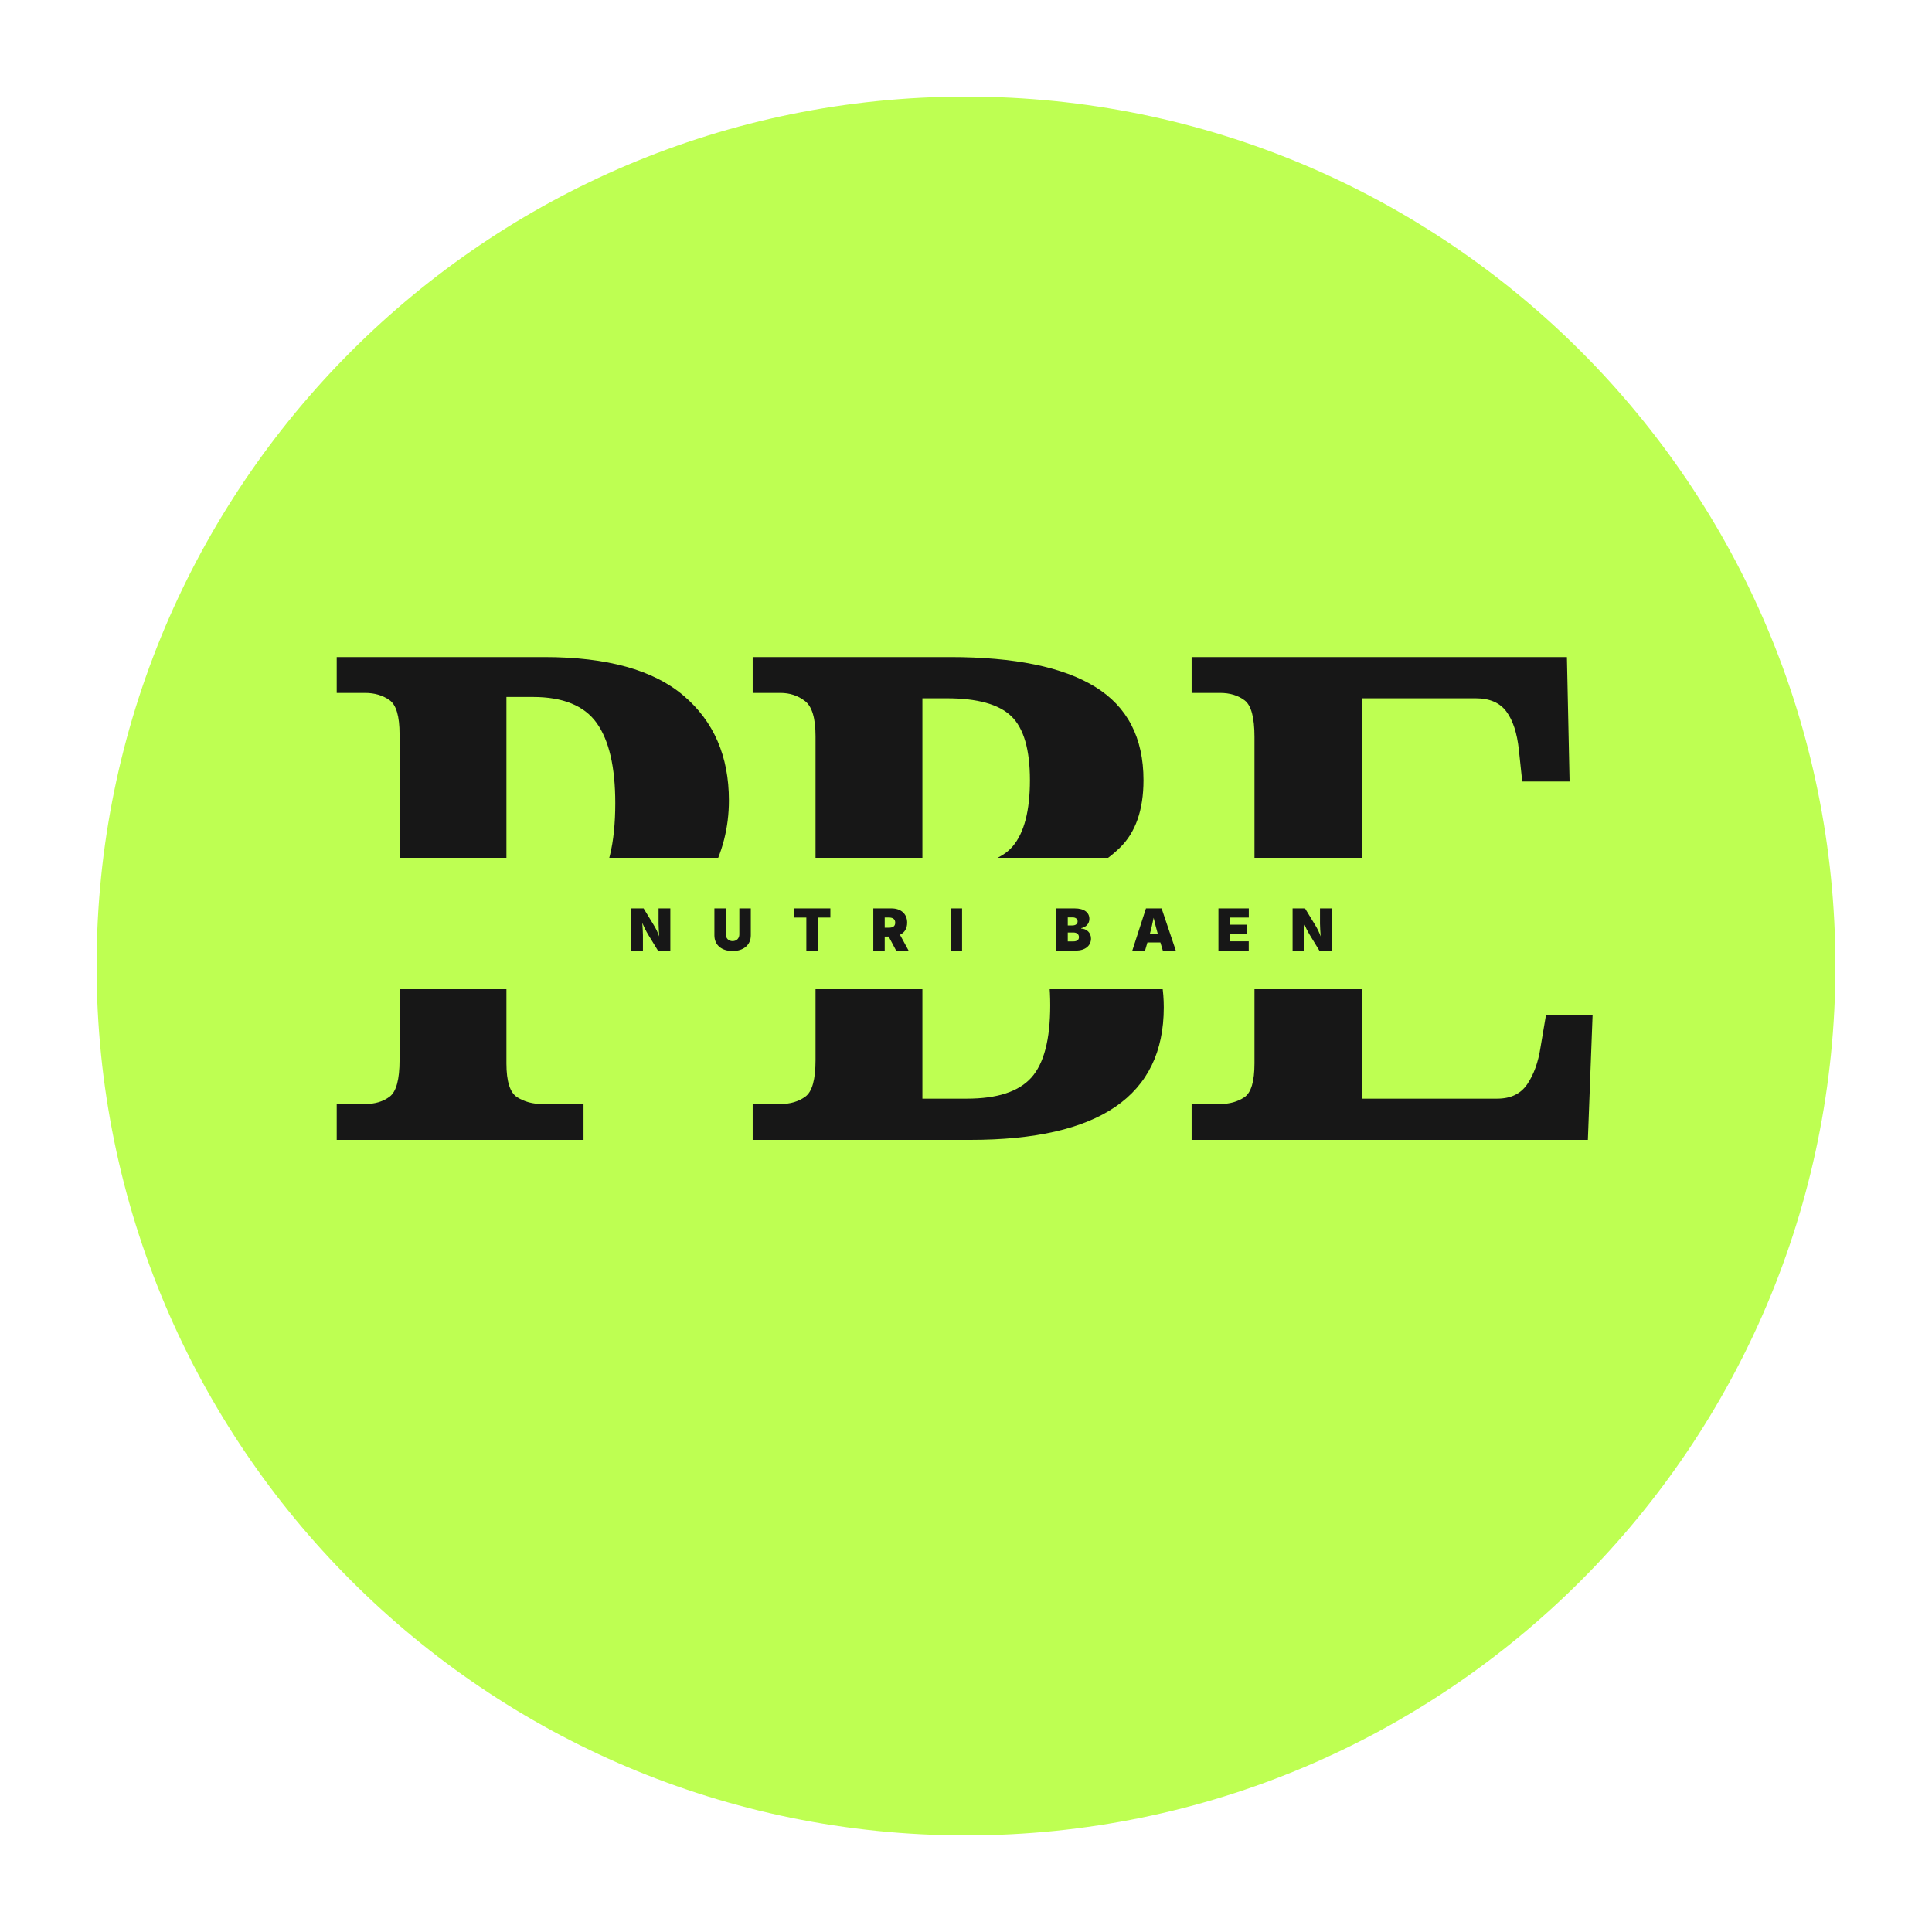
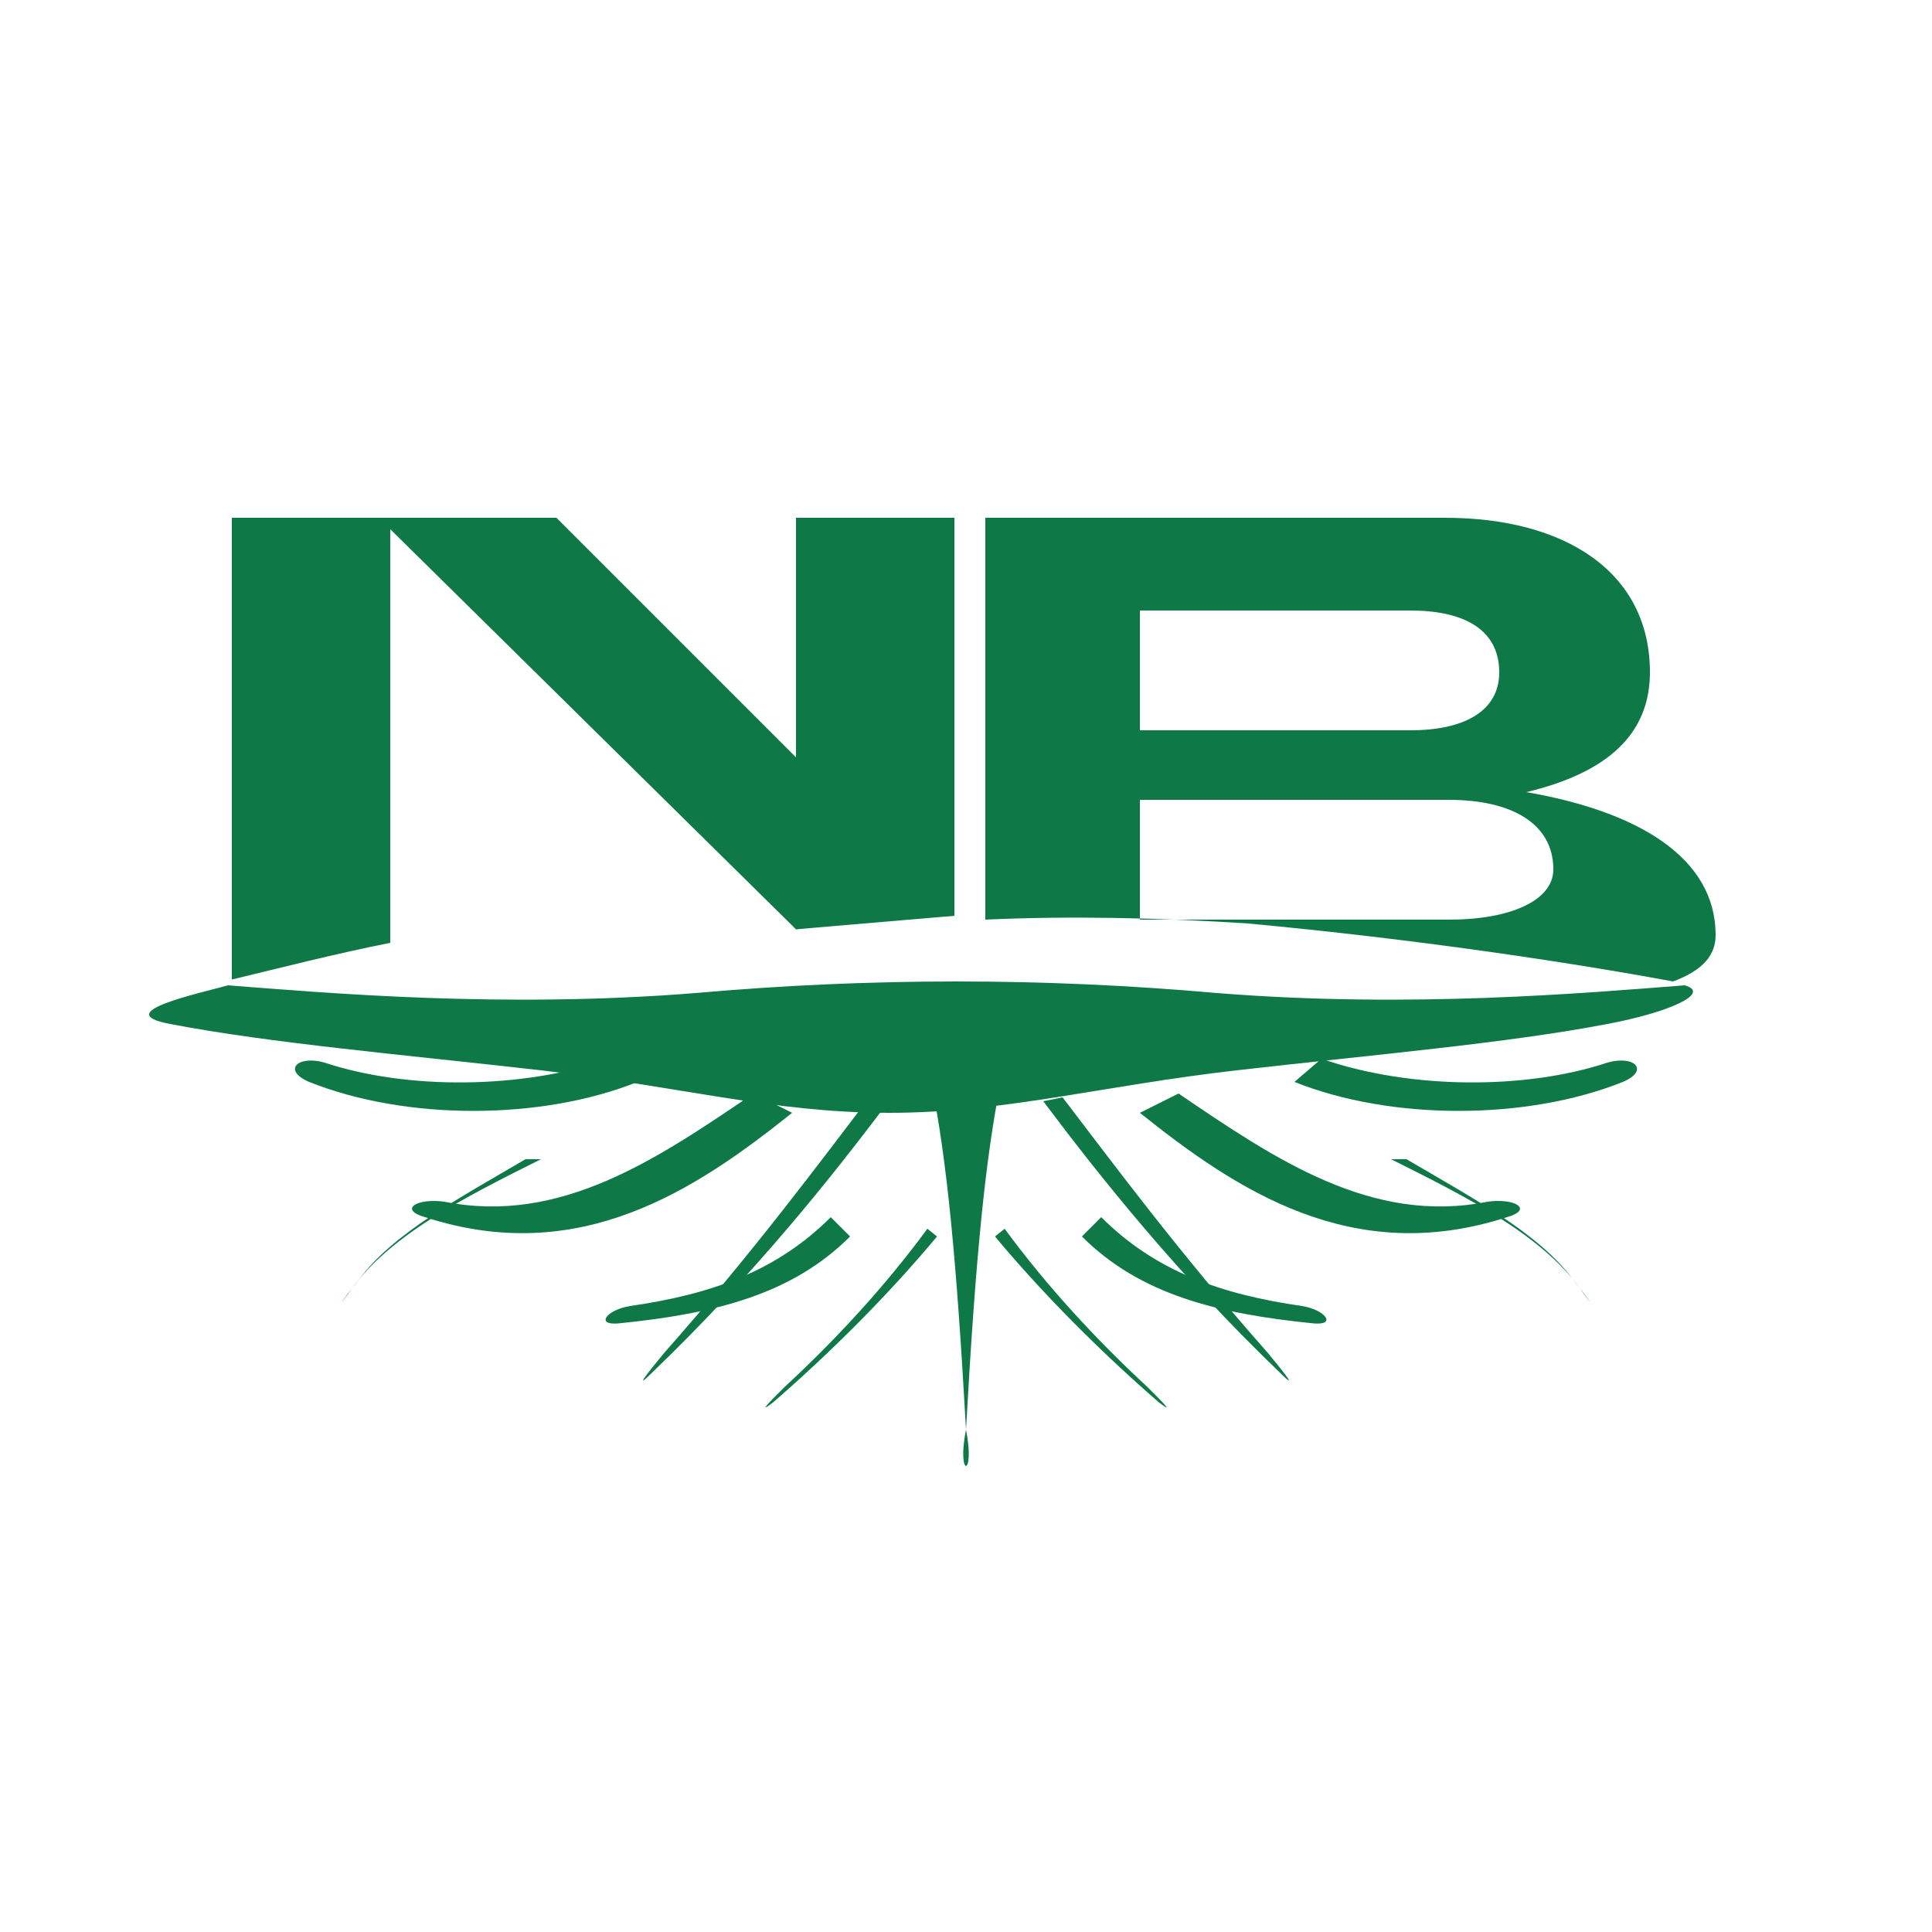
- <svg xmlns="http://www.w3.org/2000/svg" viewBox="0 0 500 500" fill="none">
-   <circle cx="250" cy="250" r="225" fill="#beff52" />
-   <text x="250" y="295" text-anchor="middle" fill="#171717" style="font-family: 'Playfair Display', 'Didot', 'Bodoni MT', 'Georgia', serif; font-weight: 900; font-size: 175px; letter-spacing: -4px">PBE</text>
-   <rect x="100" y="222" width="300" height="34" fill="#beff52" />
-   <text x="254" y="246" text-anchor="middle" fill="#171717" style="font-family: 'Inter', 'Space Grotesk', 'Helvetica', sans-serif; font-weight: 900; font-size: 15px; letter-spacing: 10px">NUTRI BAEN</text>
+ <svg xmlns="http://www.w3.org/2000/svg" viewBox="0 0 1000 1000" fill="none">
+   <g fill="#0E7947">
+     <path d="M 120 268 H 202 V 488 C 172 494 145 501 120 507 Z" />
+     <path d="M 412 268 H 494 V 474 C 466 475 439 477 412 481 Z" />
+     <polygon points="196,268 288,268 494,474 412,481" />
+     <path fill-rule="evenodd" clip-rule="evenodd" d="M 510 268          H 748          C 810 268 854 296 854 348          C 854 380 832 400 790 410          C 848 420 888 444 888 484          C 888 494 882 502 866 508          C 812 498 732 486 646 478          C 600 475 554 474 510 476          Z          M 590 316          H 730          C 758 316 776 326 776 348          C 776 368 758 378 730 378          H 590          Z          M 590 414          H 750          C 782 414 804 426 804 450          C 804 466 782 476 750 476          H 590          Z" />
+     <path d="M 118 510          C 170 514 260 522 360 514          C 450 506 540 506 630 514          C 730 522 820 514 872 510          C 886 514 864 524 832 530          C 780 540 710 546 640 554          C 570 562 520 576 460 576          C 400 576 350 562 280 554          C 210 546 140 540 88 530          C 56 524 104 514 118 510 Z" />
+     <path d="M 482 560          C 490 600 495 650 500 740          C 505 765 495 765 500 740          C 505 650 510 600 518 560          Z" />
+     <path d="M 460 570          C 430 610 390 660 338 710          C 328 720 334 712 344 700          C 390 648 424 602 450 568          Z" />
+     <path d="M 410 576          C 360 616 300 656 220 630          C 206 626 216 620 230 622          C 290 634 340 600 390 566          Z" />
+     <path d="M 330 560          C 280 580 210 580 160 560          C 146 554 154 546 168 550          C 210 564 270 564 316 548          Z" />
+     <path d="M 540 570          C 570 610 610 660 662 710          C 672 720 666 712 656 700          C 610 648 576 602 550 568          Z" />
+     <path d="M 590 576          C 640 616 700 656 780 630          C 794 626 784 620 770 622          C 710 634 660 600 610 566          Z" />
+     <path d="M 670 560          C 720 580 790 580 840 560          C 854 554 846 546 832 550          C 790 564 730 564 684 548          Z" />
+     <path d="M 485 640          C 460 670 430 700 400 726          C 392 732 398 726 406 718          C 432 694 458 666 480 636          Z" />
+     <path d="M 515 640          C 540 670 570 700 600 726          C 608 732 602 726 594 718          C 568 694 542 666 520 636          Z" />
+     <path d="M 440 640          C 410 670 370 680 320 685          C 308 686 314 678 326 676          C 368 670 402 658 430 630          Z" />
+     <path d="M 560 640          C 590 670 630 680 680 685          C 692 686 686 678 674 676          C 632 670 598 658 570 630          Z" />
+     <path d="M 280 600          C 240 620 200 640 180 670          C 174 678 178 672 186 662          C 204 638 238 620 272 600          Z" />
+     <path d="M 720 600          C 760 620 800 640 820 670          C 826 678 822 672 814 662          C 796 638 762 620 728 600          Z" />
+   </g>
</svg>
